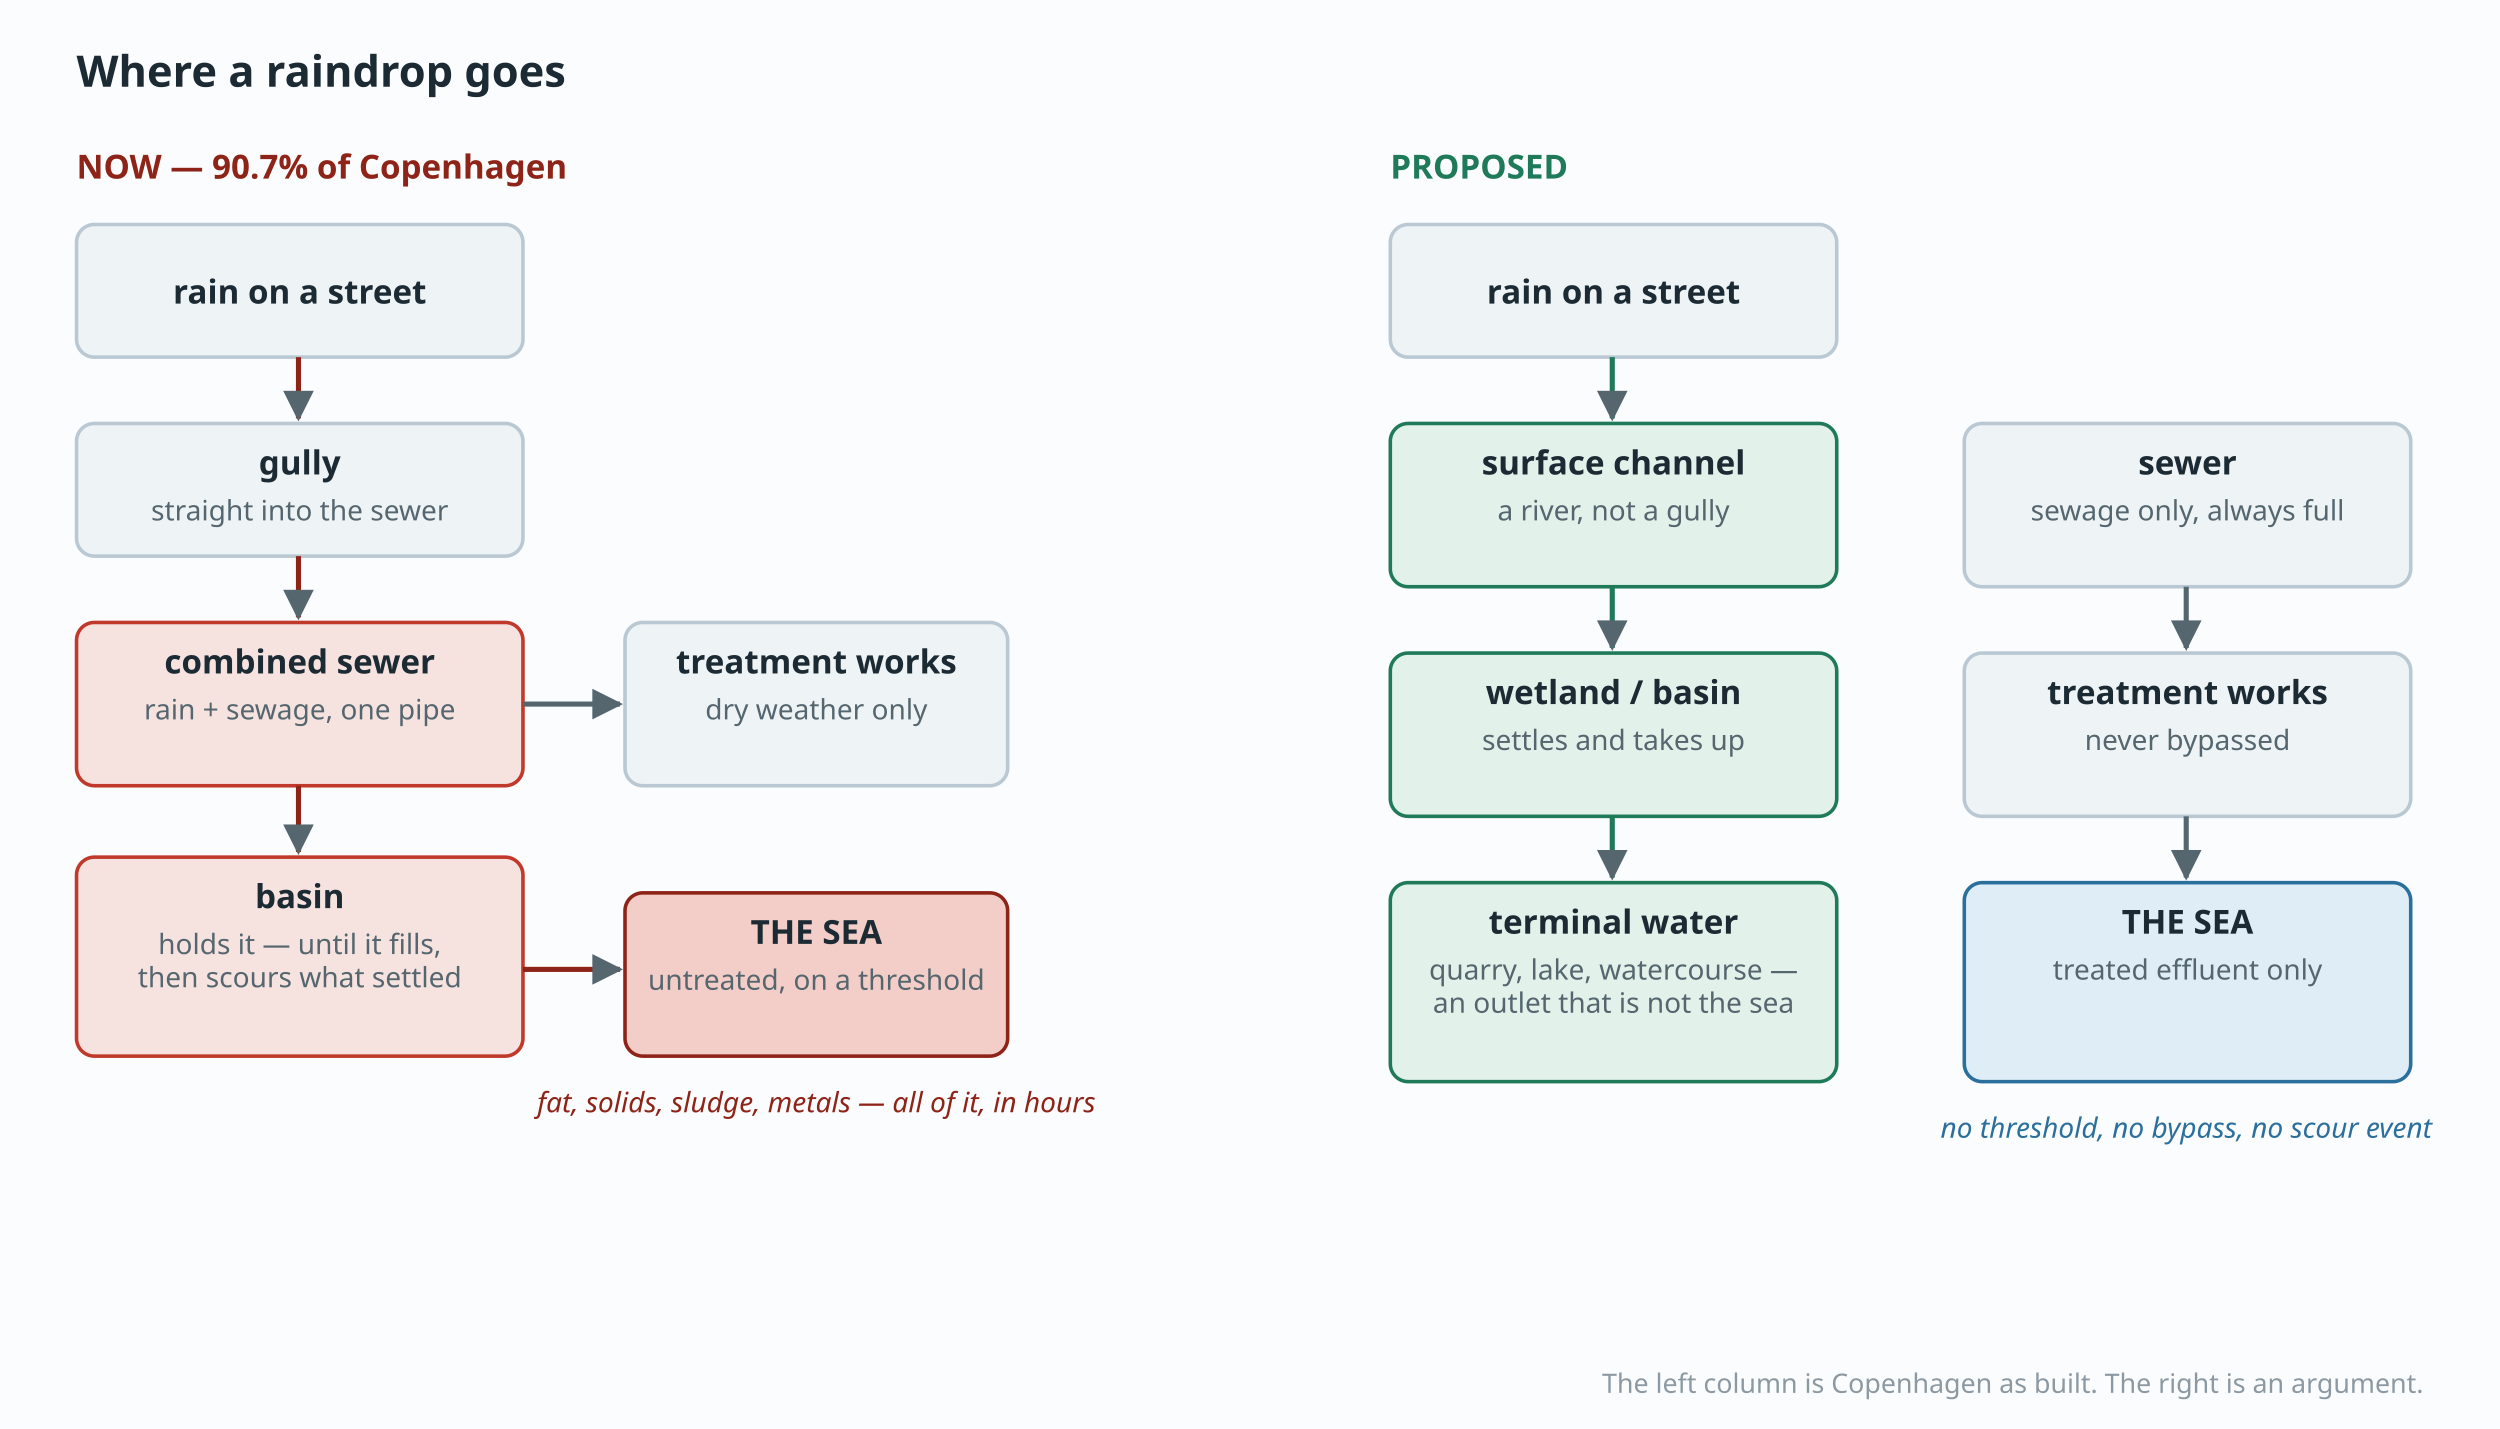
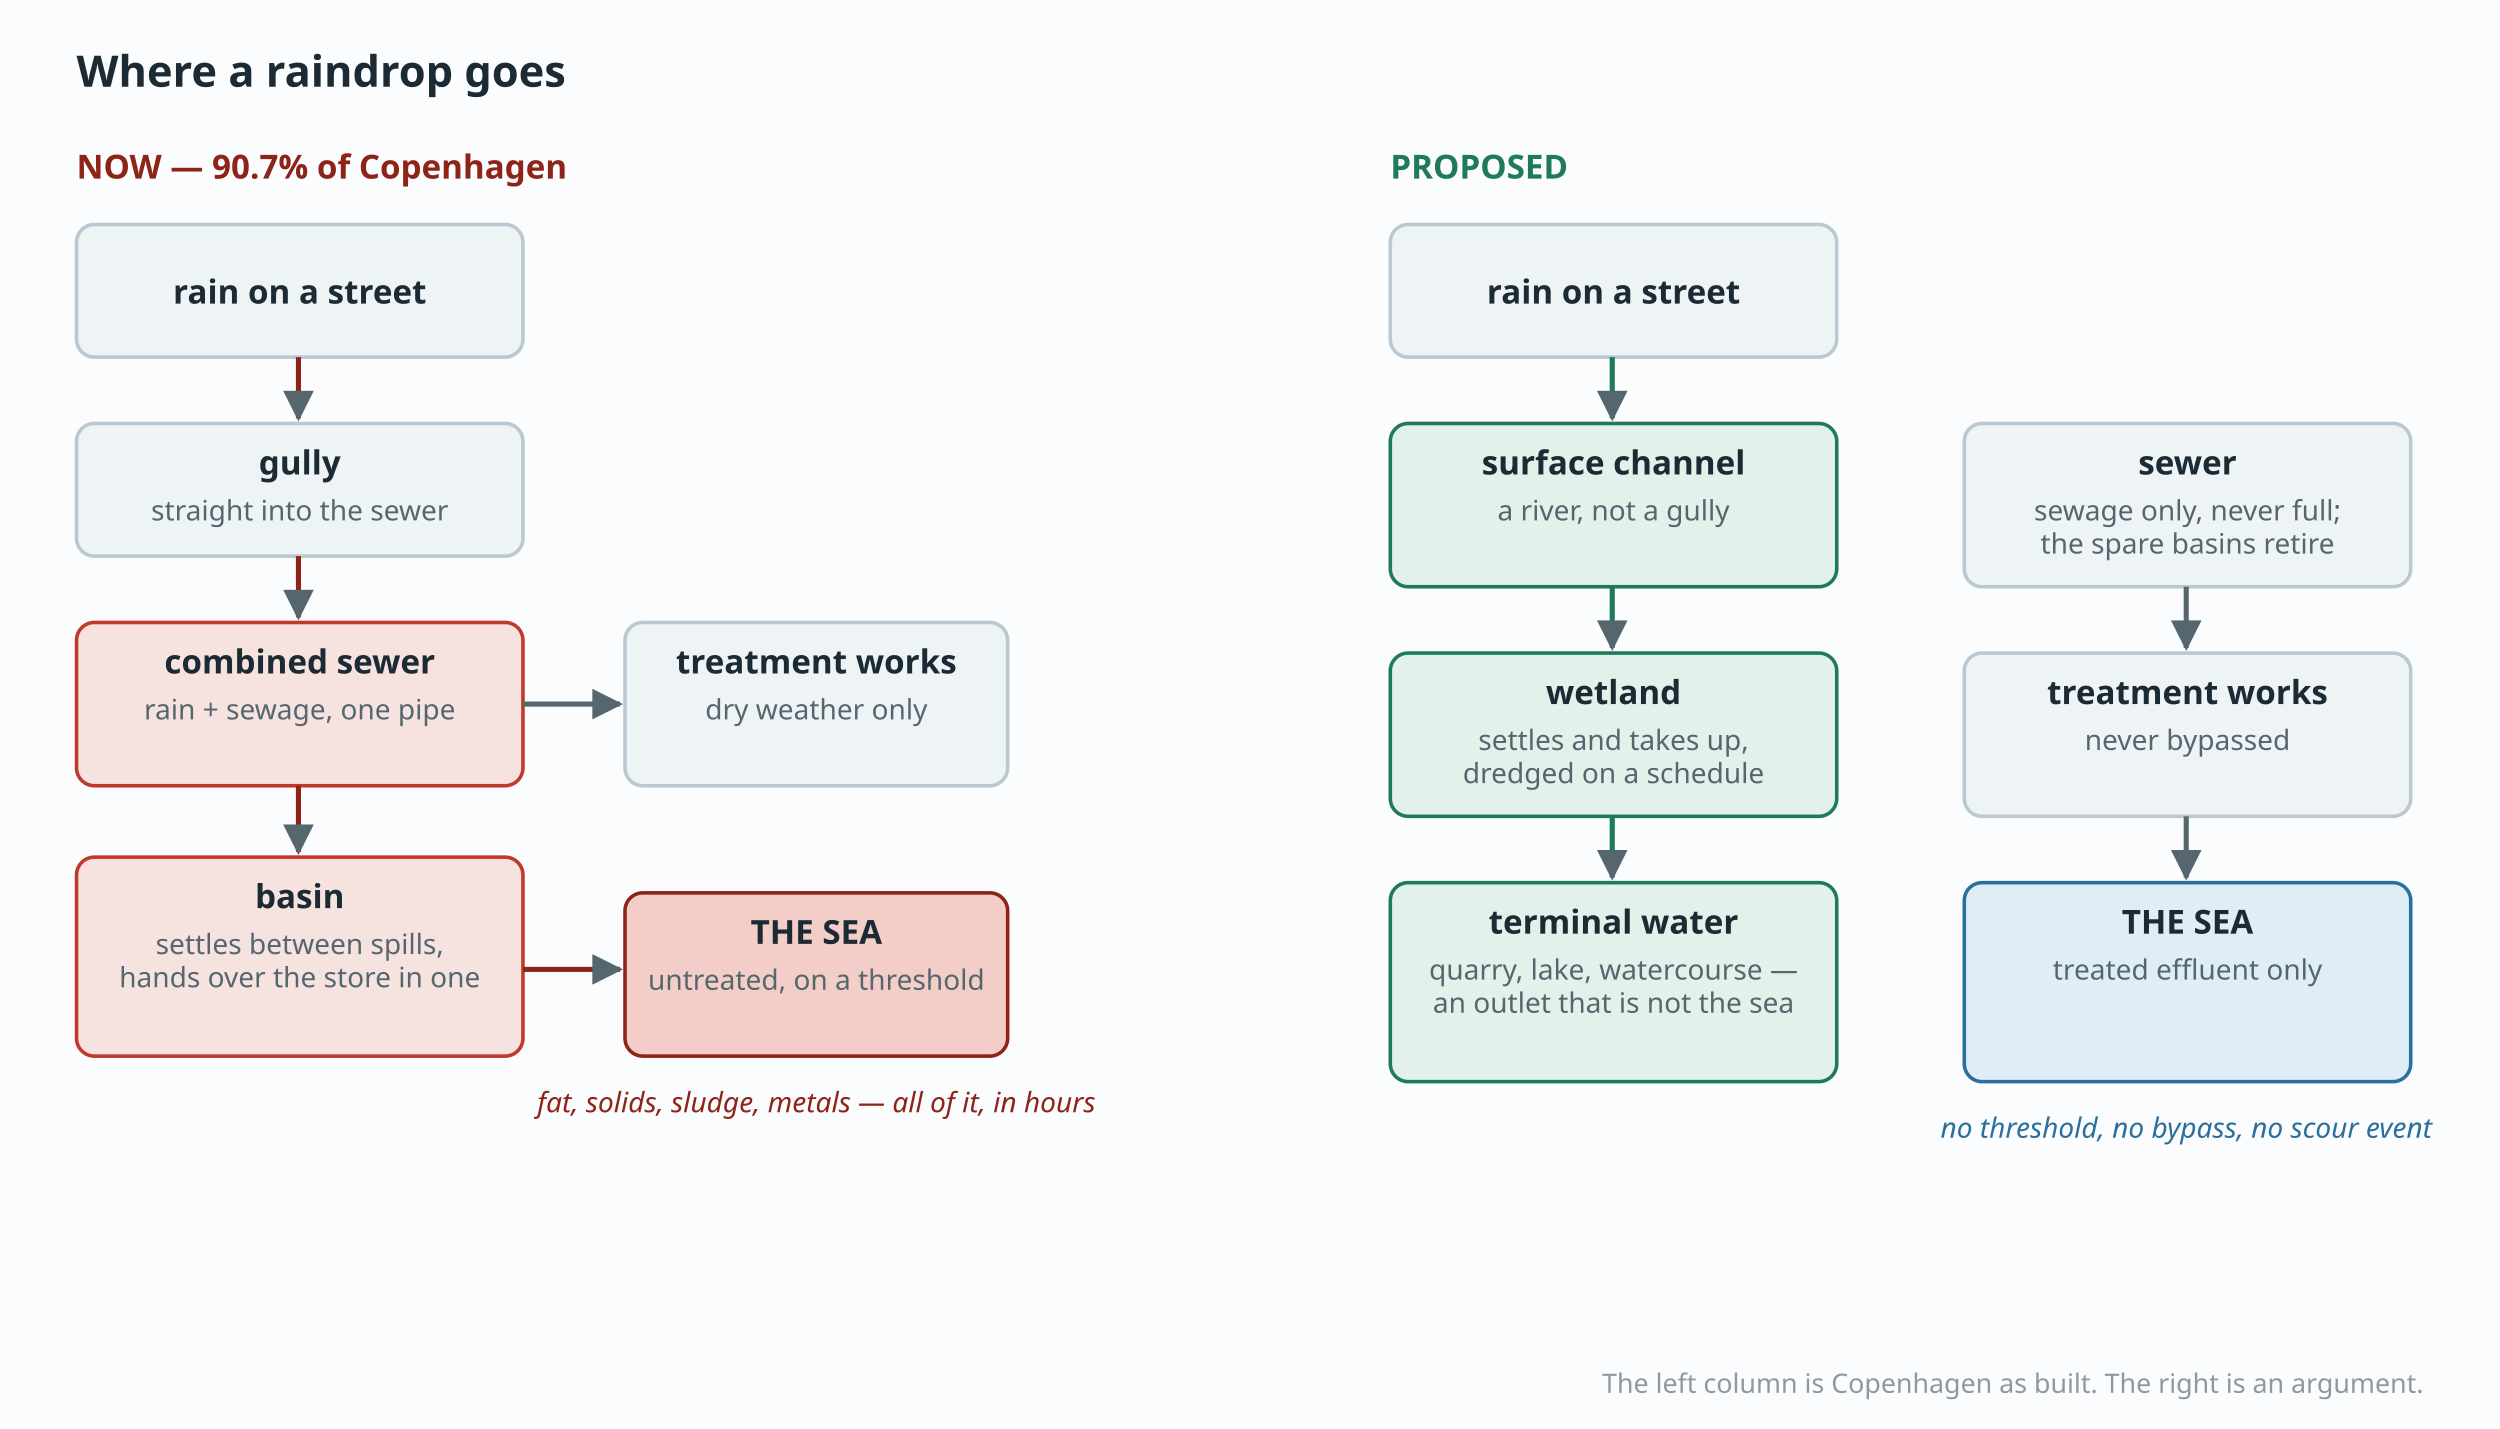
<svg xmlns="http://www.w3.org/2000/svg" viewBox="0 0 980 560" width="980" height="560" role="img" aria-label="Where a raindrop goes now, and where it would go">
  <defs>
    <marker id="a" viewBox="0 0 10 10" refX="9" refY="5" markerWidth="6" markerHeight="6" orient="auto-start-reverse">
      <path d="M0,0 L10,5 L0,10 z" fill="#55666f" />
    </marker>
  </defs>
  <rect width="980" height="560" fill="#fbfcfd" />
  <text x="30" y="34" font-family="system-ui,sans-serif" font-size="17" font-weight="700" fill="#1c2a33">Where a raindrop goes</text>
  <text x="30" y="70" font-family="system-ui,sans-serif" font-size="13" font-weight="600" fill="#8e2318">NOW — 90.7% of Copenhagen</text>
  <rect x="30" y="88" width="175" height="52" rx="7" fill="#eef3f6" stroke="#b9c8d2" stroke-width="1.4" />
  <text x="117.5" y="119.0" text-anchor="middle" font="600 13px system-ui" font-family="system-ui,sans-serif" font-size="13" font-weight="600" fill="#1c2a33">rain on a street</text>
  <rect x="30" y="166" width="175" height="52" rx="7" fill="#eef3f6" stroke="#b9c8d2" stroke-width="1.4" />
  <text x="117.5" y="186" text-anchor="middle" font="600 13px system-ui" font-family="system-ui,sans-serif" font-size="13" font-weight="600" fill="#1c2a33">gully</text>
  <text x="117.5" y="204" text-anchor="middle" font-family="system-ui,sans-serif" font-size="11" fill="#55666f">straight into the sewer</text>
  <rect x="30" y="244" width="175" height="64" rx="7" fill="#f6e3e0" stroke="#c0392b" stroke-width="1.4" />
  <text x="117.5" y="264" text-anchor="middle" font="600 13px system-ui" font-family="system-ui,sans-serif" font-size="13" font-weight="600" fill="#1c2a33">combined sewer</text>
  <text x="117.5" y="282" text-anchor="middle" font-family="system-ui,sans-serif" font-size="11" fill="#55666f">rain + sewage, one pipe</text>
  <rect x="30" y="336" width="175" height="78" rx="7" fill="#f6e3e0" stroke="#c0392b" stroke-width="1.4" />
  <text x="117.5" y="356" text-anchor="middle" font="600 13px system-ui" font-family="system-ui,sans-serif" font-size="13" font-weight="600" fill="#1c2a33">basin</text>
-   <text x="117.5" y="374" text-anchor="middle" font-family="system-ui,sans-serif" font-size="11" fill="#55666f">holds it — until it fills,</text>
-   <text x="117.5" y="387" text-anchor="middle" font-family="system-ui,sans-serif" font-size="11" fill="#55666f">then scours what settled</text>
+   <text x="117.5" y="374" text-anchor="middle" font-family="system-ui,sans-serif" font-size="11" fill="#55666f">settles between spills,</text>
+   <text x="117.5" y="387" text-anchor="middle" font-family="system-ui,sans-serif" font-size="11" fill="#55666f">hands over the store in one</text>
  <path d="M117,140 L117,164" stroke="#8e2318" stroke-width="2" marker-end="url(#a)" />
  <path d="M117,218 L117,242" stroke="#8e2318" stroke-width="2" marker-end="url(#a)" />
  <path d="M117,308 L117,334" stroke="#8e2318" stroke-width="2" marker-end="url(#a)" />
  <rect x="245" y="244" width="150" height="64" rx="7" fill="#eef3f6" stroke="#b9c8d2" stroke-width="1.4" />
  <text x="320.0" y="264" text-anchor="middle" font="600 13px system-ui" font-family="system-ui,sans-serif" font-size="13" font-weight="600" fill="#1c2a33">treatment works</text>
  <text x="320.0" y="282" text-anchor="middle" font-family="system-ui,sans-serif" font-size="11" fill="#55666f">dry weather only</text>
  <path d="M205,276 L243,276" stroke="#55666f" stroke-width="2" marker-end="url(#a)" />
  <rect x="245" y="350" width="150" height="64" rx="7" fill="#f3cdc7" stroke="#8e2318" stroke-width="1.4" />
  <text x="320.0" y="370" text-anchor="middle" font="600 13px system-ui" font-family="system-ui,sans-serif" font-size="13" font-weight="600" fill="#1c2a33">THE SEA</text>
  <text x="320.0" y="388" text-anchor="middle" font-family="system-ui,sans-serif" font-size="11" fill="#55666f">untreated, on a threshold</text>
  <path d="M205,380 L243,380" stroke="#8e2318" stroke-width="2" marker-end="url(#a)" />
  <text x="320" y="436" text-anchor="middle" font-family="system-ui,sans-serif" font-size="11" font-style="italic" fill="#8e2318">fat, solids, sludge, metals — all of it, in hours</text>
  <text x="545" y="70" font-family="system-ui,sans-serif" font-size="13" font-weight="600" fill="#1f7a5a">PROPOSED</text>
  <rect x="545" y="88" width="175" height="52" rx="7" fill="#eef3f6" stroke="#b9c8d2" stroke-width="1.4" />
  <text x="632.5" y="119.0" text-anchor="middle" font="600 13px system-ui" font-family="system-ui,sans-serif" font-size="13" font-weight="600" fill="#1c2a33">rain on a street</text>
  <rect x="545" y="166" width="175" height="64" rx="7" fill="#e2f1ea" stroke="#1f7a5a" stroke-width="1.4" />
  <text x="632.5" y="186" text-anchor="middle" font="600 13px system-ui" font-family="system-ui,sans-serif" font-size="13" font-weight="600" fill="#1c2a33">surface channel</text>
  <text x="632.5" y="204" text-anchor="middle" font-family="system-ui,sans-serif" font-size="11" fill="#55666f">a river, not a gully</text>
  <rect x="545" y="256" width="175" height="64" rx="7" fill="#e2f1ea" stroke="#1f7a5a" stroke-width="1.4" />
-   <text x="632.5" y="276" text-anchor="middle" font="600 13px system-ui" font-family="system-ui,sans-serif" font-size="13" font-weight="600" fill="#1c2a33">wetland / basin</text>
-   <text x="632.5" y="294" text-anchor="middle" font-family="system-ui,sans-serif" font-size="11" fill="#55666f">settles and takes up</text>
+   <text x="632.5" y="276" text-anchor="middle" font="600 13px system-ui" font-family="system-ui,sans-serif" font-size="13" font-weight="600" fill="#1c2a33">wetland</text>
+   <text x="632.5" y="294" text-anchor="middle" font-family="system-ui,sans-serif" font-size="11" fill="#55666f">settles and takes up,</text>
+   <text x="632.5" y="307" text-anchor="middle" font-family="system-ui,sans-serif" font-size="11" fill="#55666f">dredged on a schedule</text>
  <path d="M632,140 L632,164" stroke="#1f7a5a" stroke-width="2" marker-end="url(#a)" />
  <path d="M632,230 L632,254" stroke="#1f7a5a" stroke-width="2" marker-end="url(#a)" />
  <rect x="545" y="346" width="175" height="78" rx="7" fill="#e2f1ea" stroke="#1f7a5a" stroke-width="1.4" />
  <text x="632.5" y="366" text-anchor="middle" font="600 13px system-ui" font-family="system-ui,sans-serif" font-size="13" font-weight="600" fill="#1c2a33">terminal water</text>
  <text x="632.5" y="384" text-anchor="middle" font-family="system-ui,sans-serif" font-size="11" fill="#55666f">quarry, lake, watercourse —</text>
  <text x="632.5" y="397" text-anchor="middle" font-family="system-ui,sans-serif" font-size="11" fill="#55666f">an outlet that is not the sea</text>
  <path d="M632,320 L632,344" stroke="#1f7a5a" stroke-width="2" marker-end="url(#a)" />
  <rect x="770" y="166" width="175" height="64" rx="7" fill="#eef3f6" stroke="#b9c8d2" stroke-width="1.4" />
  <text x="857.5" y="186" text-anchor="middle" font="600 13px system-ui" font-family="system-ui,sans-serif" font-size="13" font-weight="600" fill="#1c2a33">sewer</text>
-   <text x="857.5" y="204" text-anchor="middle" font-family="system-ui,sans-serif" font-size="11" fill="#55666f">sewage only, always full</text>
+   <text x="857.5" y="204" text-anchor="middle" font-family="system-ui,sans-serif" font-size="11" fill="#55666f">sewage only, never full;</text>
+   <text x="857.5" y="217" text-anchor="middle" font-family="system-ui,sans-serif" font-size="11" fill="#55666f">the spare basins retire</text>
  <rect x="770" y="256" width="175" height="64" rx="7" fill="#eef3f6" stroke="#b9c8d2" stroke-width="1.4" />
  <text x="857.5" y="276" text-anchor="middle" font="600 13px system-ui" font-family="system-ui,sans-serif" font-size="13" font-weight="600" fill="#1c2a33">treatment works</text>
  <text x="857.5" y="294" text-anchor="middle" font-family="system-ui,sans-serif" font-size="11" fill="#55666f">never bypassed</text>
  <path d="M857,230 L857,254" stroke="#55666f" stroke-width="2" marker-end="url(#a)" />
  <rect x="770" y="346" width="175" height="78" rx="7" fill="#dfeef6" stroke="#2b6f9c" stroke-width="1.4" />
  <text x="857.5" y="366" text-anchor="middle" font="600 13px system-ui" font-family="system-ui,sans-serif" font-size="13" font-weight="600" fill="#1c2a33">THE SEA</text>
  <text x="857.5" y="384" text-anchor="middle" font-family="system-ui,sans-serif" font-size="11" fill="#55666f">treated effluent only</text>
  <path d="M857,320 L857,344" stroke="#55666f" stroke-width="2" marker-end="url(#a)" />
  <text x="857" y="446" text-anchor="middle" font-family="system-ui,sans-serif" font-size="11" font-style="italic" fill="#2b6f9c">no threshold, no bypass, no scour event</text>
  <text x="950" y="546" text-anchor="end" font-family="system-ui,sans-serif" font-size="10.5" fill="#8c99a2">The left column is Copenhagen as built. The right is an argument.</text>
</svg>
